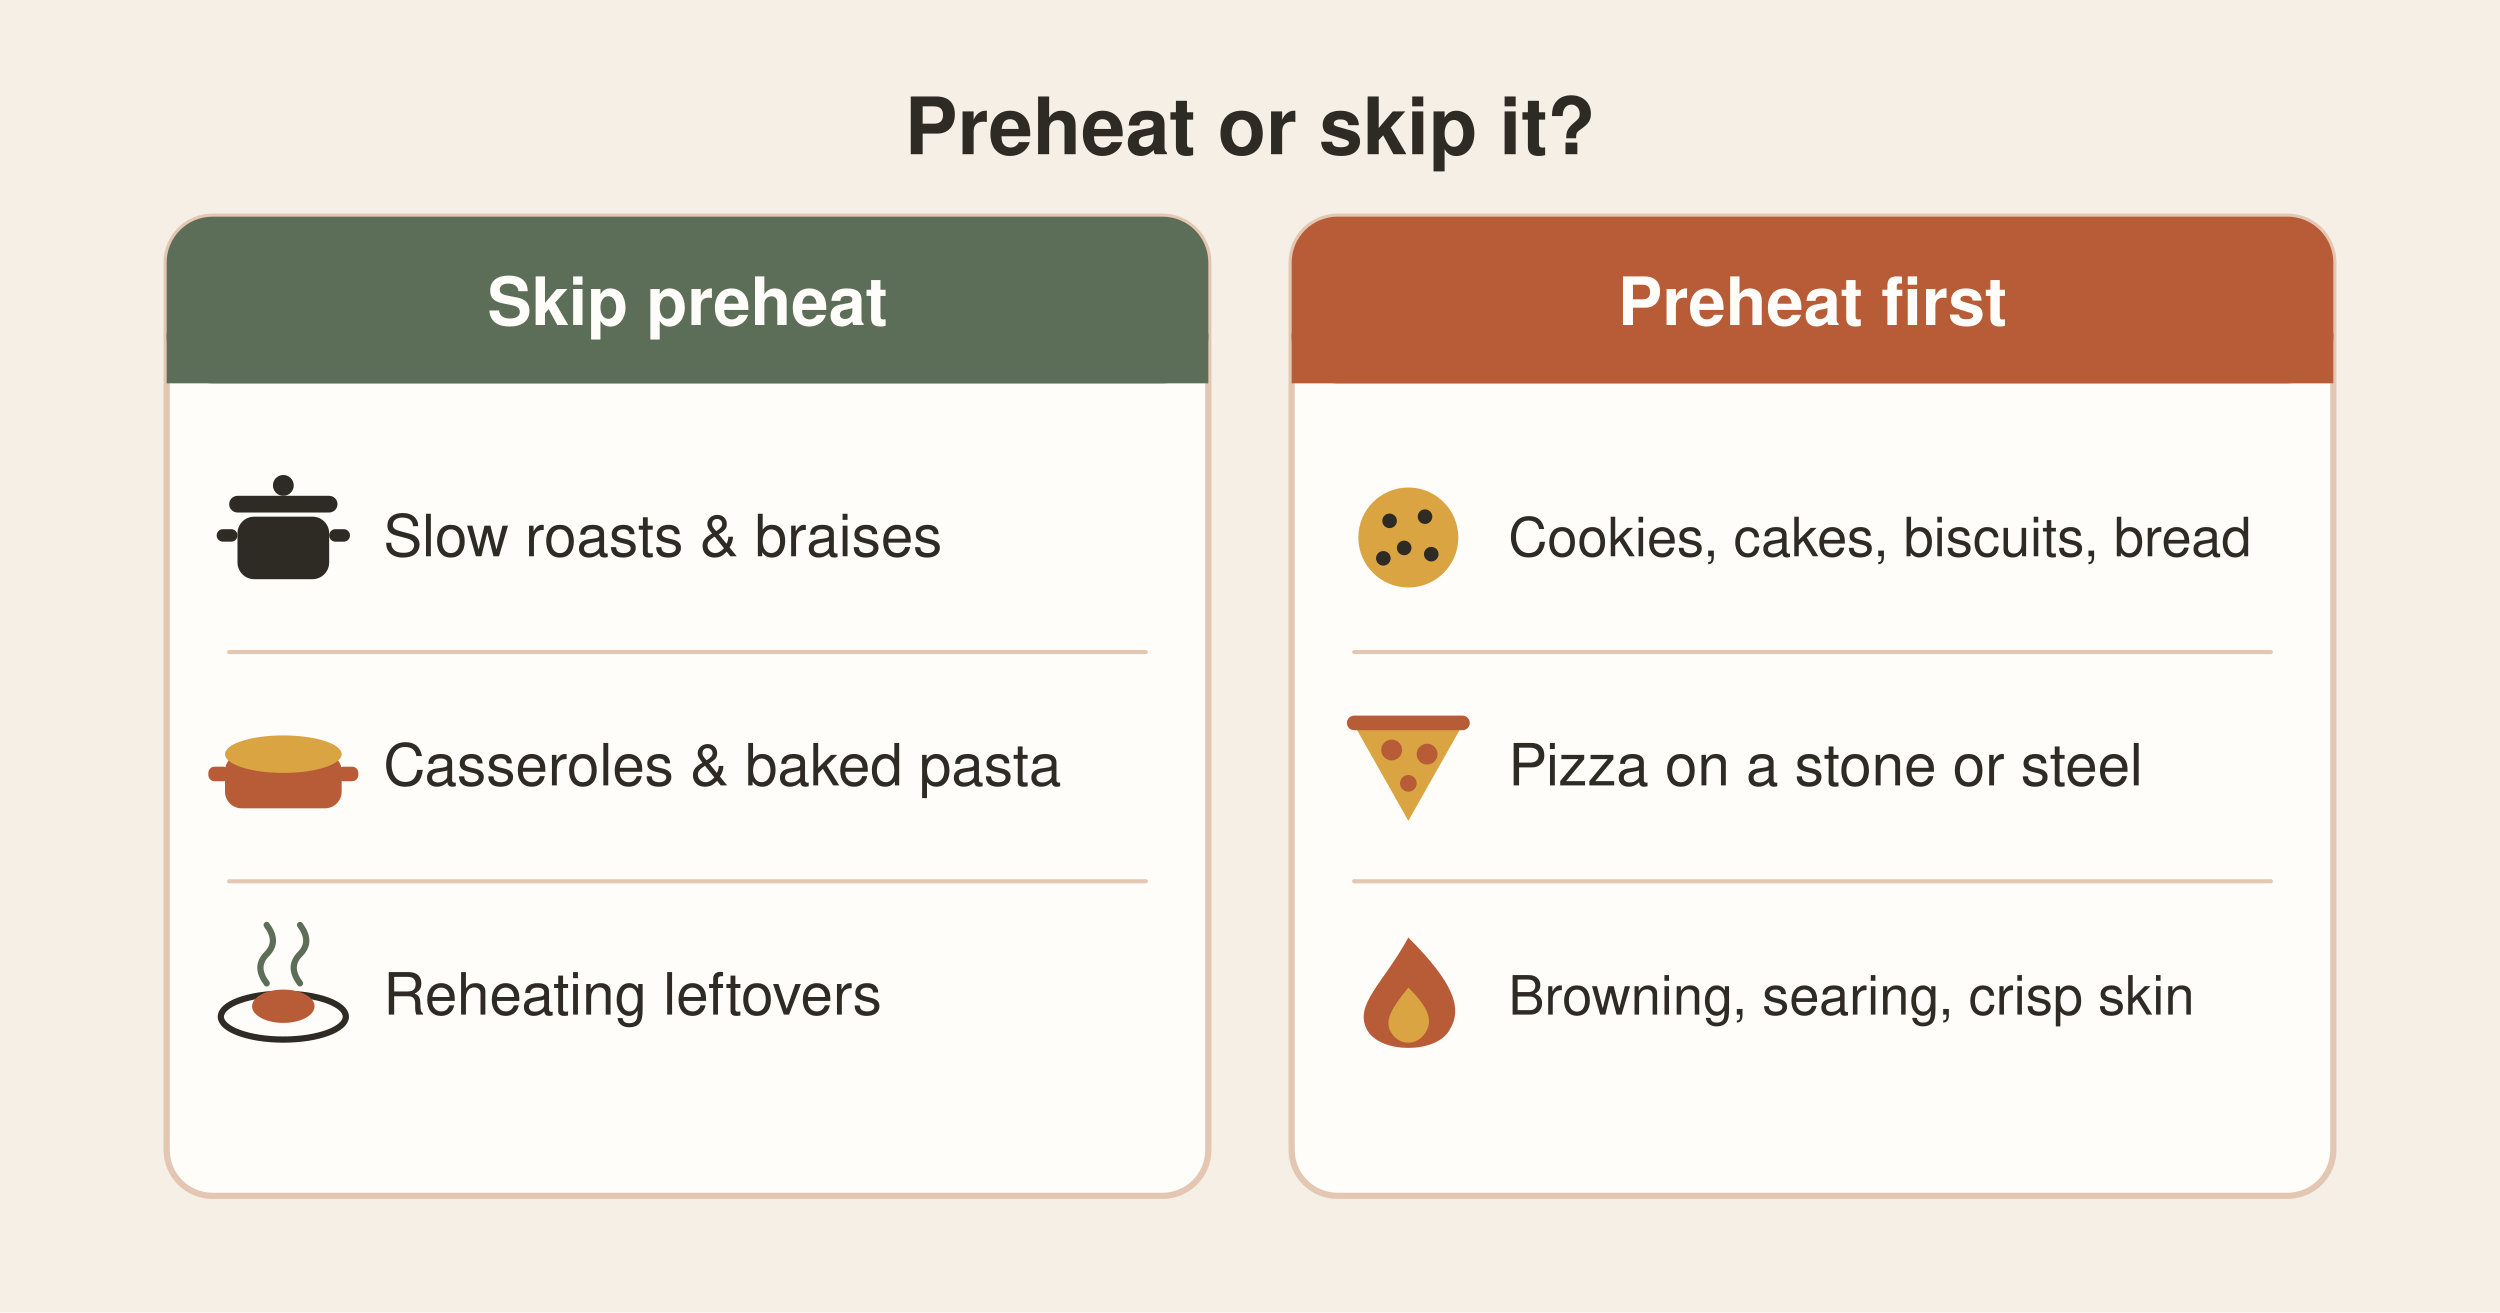
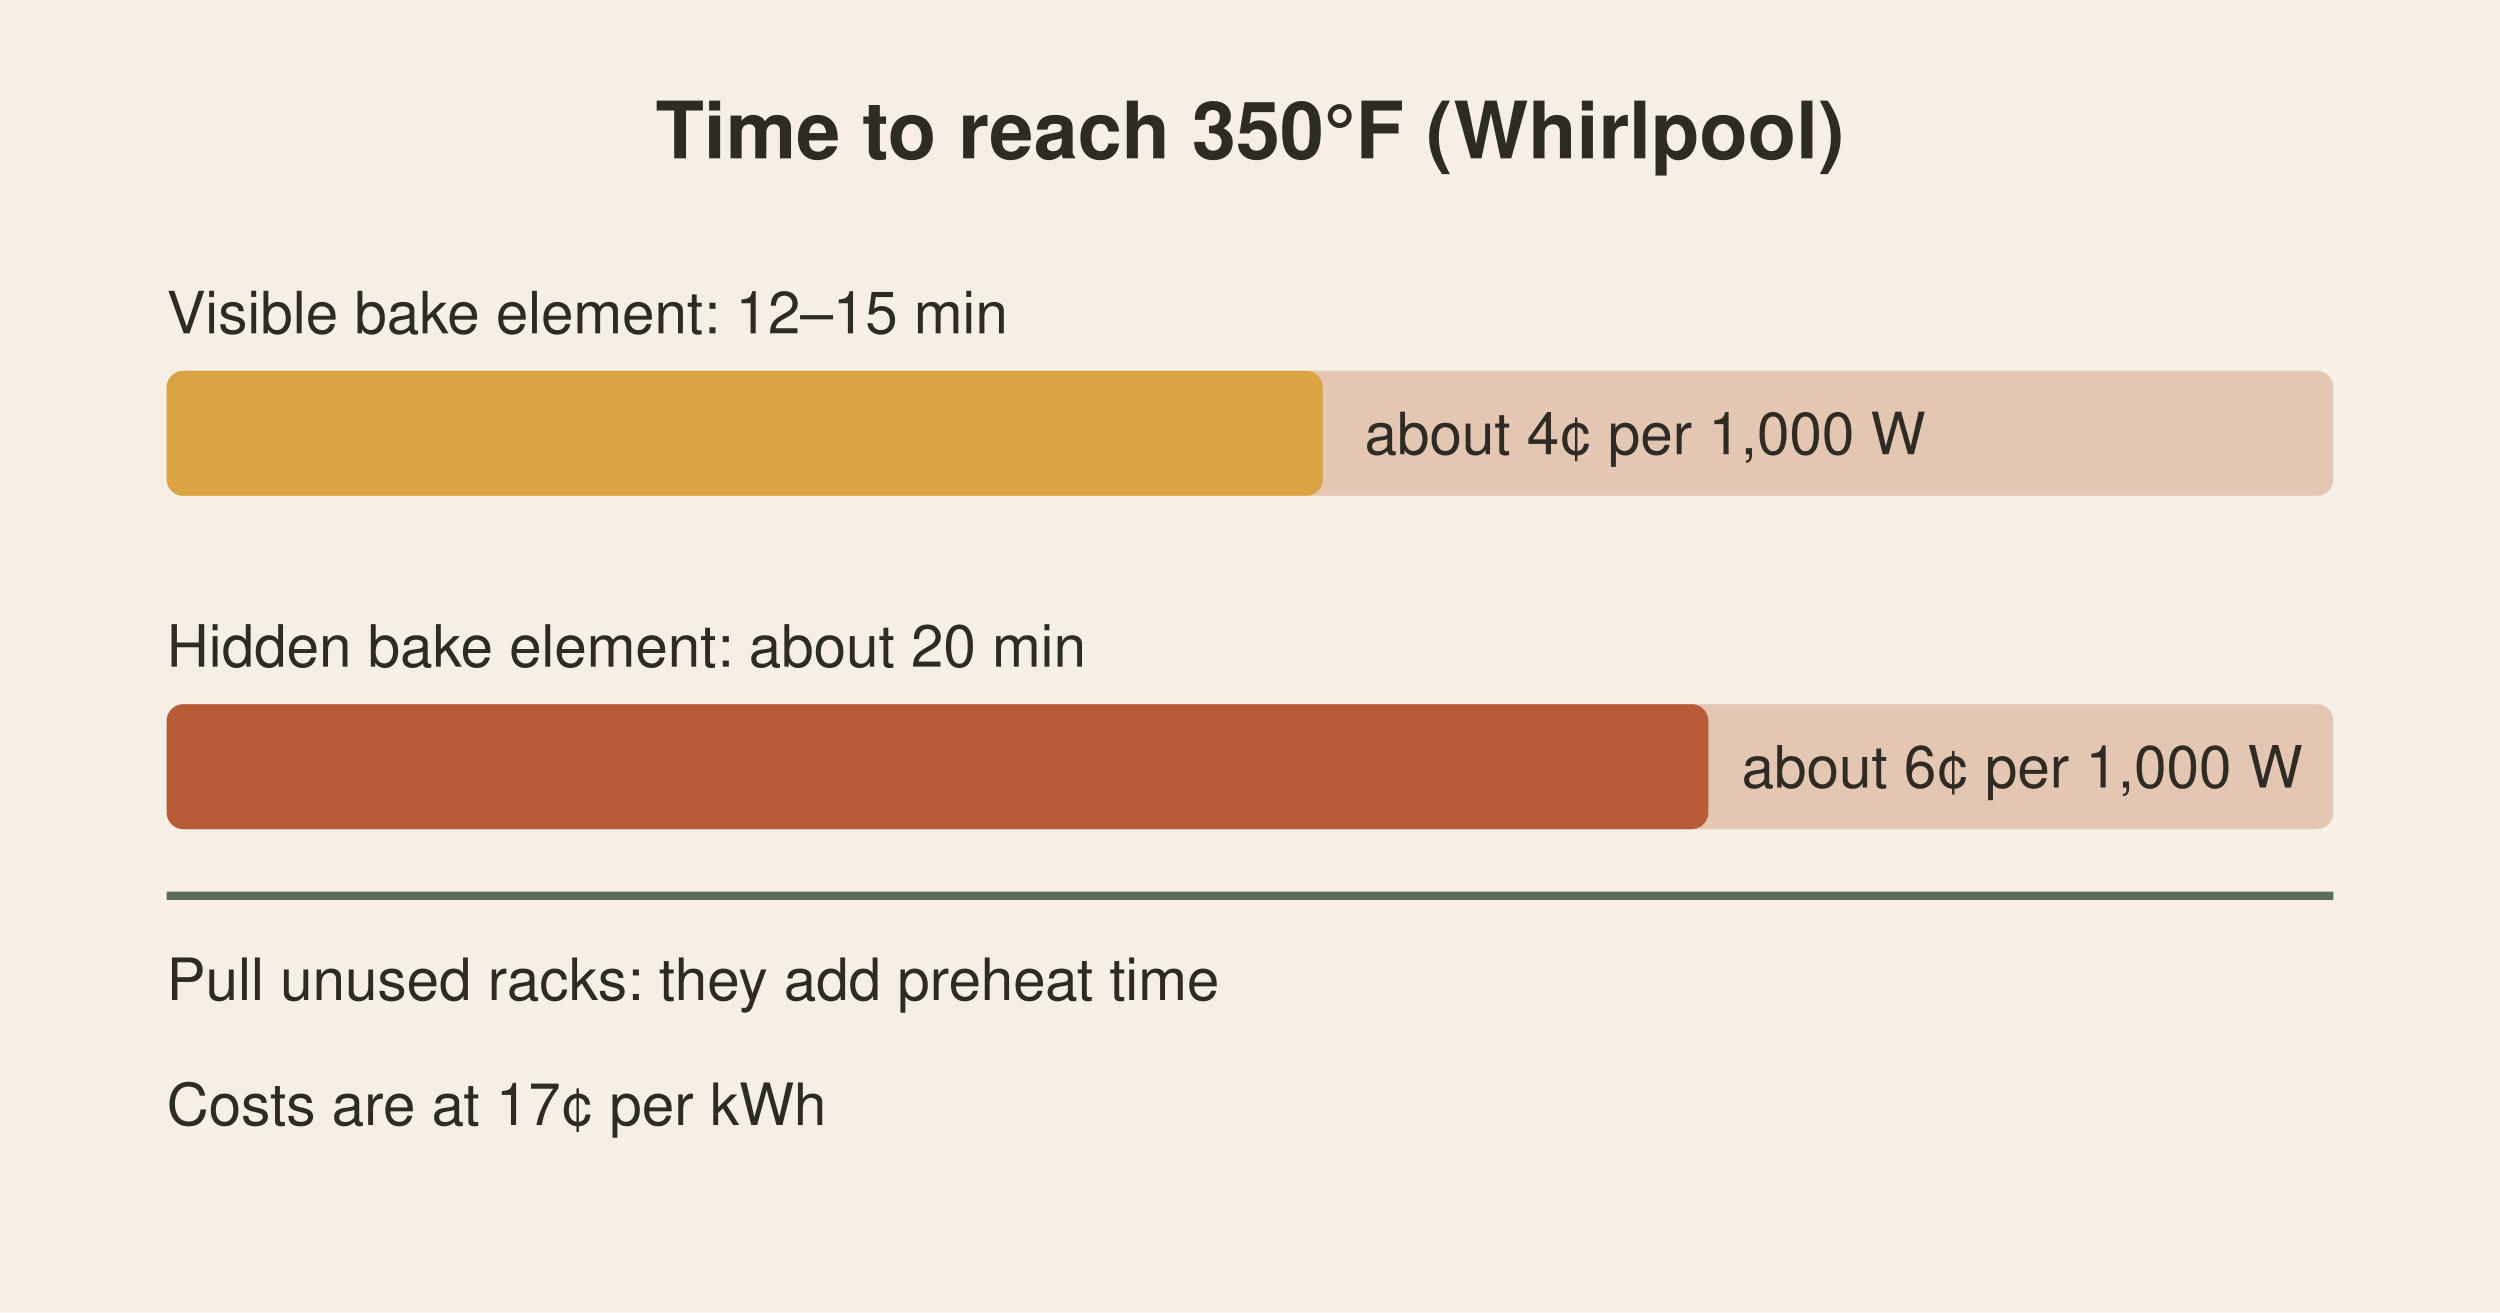
- <svg xmlns="http://www.w3.org/2000/svg" width="1200" height="630" viewBox="0 0 1200 630">
-   <rect x="0" y="0" width="1200" height="630" fill="#F6EFE6" />
-   <text x="600" y="74" font-family="Helvetica, Arial, sans-serif" font-size="38" font-weight="bold" text-anchor="middle" fill="#2E2A24">Preheat or skip it?</text>
-   <rect x="80" y="104" width="500" height="470" rx="22" fill="#FFFDF9" stroke="#E4C7B2" stroke-width="3" />
-   <rect x="80" y="104" width="500" height="80" rx="22" fill="#5C6E58" />
-   <rect x="80" y="160" width="500" height="24" fill="#5C6E58" />
-   <text x="330" y="156" font-family="Helvetica, Arial, sans-serif" font-size="32" font-weight="bold" text-anchor="middle" fill="#FFFDF9">Skip preheat</text>
-   <rect x="110" y="238" width="52" height="8" rx="4" fill="#2E2A24" />
-   <rect x="114" y="248" width="44" height="30" rx="8" fill="#2E2A24" />
-   <circle cx="136" cy="233" r="5" fill="#2E2A24" />
-   <rect x="104" y="254" width="10" height="6" rx="3" fill="#2E2A24" />
-   <rect x="158" y="254" width="10" height="6" rx="3" fill="#2E2A24" />
-   <text x="184" y="267" font-family="Helvetica, Arial, sans-serif" font-size="28" fill="#2E2A24">Slow roasts &amp; braises</text>
-   <line x1="110" y1="313" x2="550" y2="313" stroke="#E4C7B2" stroke-width="2" stroke-linecap="round" />
-   <rect x="108" y="362" width="56" height="26" rx="8" fill="#B85C38" />
-   <ellipse cx="136" cy="362" rx="28" ry="9" fill="#D9A441" />
-   <rect x="100" y="368" width="10" height="7" rx="3" fill="#B85C38" />
-   <rect x="162" y="368" width="10" height="7" rx="3" fill="#B85C38" />
-   <text x="184" y="377" font-family="Helvetica, Arial, sans-serif" font-size="28" fill="#2E2A24">Casseroles &amp; baked pasta</text>
-   <line x1="110" y1="423" x2="550" y2="423" stroke="#E4C7B2" stroke-width="2" stroke-linecap="round" />
-   <ellipse cx="136" cy="488" rx="30" ry="11" fill="#FFFDF9" stroke="#2E2A24" stroke-width="3" />
-   <ellipse cx="136" cy="483" rx="15" ry="8" fill="#B85C38" />
-   <path d="M128,472 q-6,-8 0,-14 t0,-14" fill="none" stroke="#5C6E58" stroke-width="3" stroke-linecap="round" stroke-linejoin="round" />
-   <path d="M144,472 q-6,-8 0,-14 t0,-14" fill="none" stroke="#5C6E58" stroke-width="3" stroke-linecap="round" stroke-linejoin="round" />
-   <text x="184" y="487" font-family="Helvetica, Arial, sans-serif" font-size="28" fill="#2E2A24">Reheating leftovers</text>
-   <rect x="620" y="104" width="500" height="470" rx="22" fill="#FFFDF9" stroke="#E4C7B2" stroke-width="3" />
-   <rect x="620" y="104" width="500" height="80" rx="22" fill="#B85C38" />
-   <rect x="620" y="160" width="500" height="24" fill="#B85C38" />
-   <text x="870" y="156" font-family="Helvetica, Arial, sans-serif" font-size="32" font-weight="bold" text-anchor="middle" fill="#FFFDF9">Preheat first</text>
-   <circle cx="676" cy="258" r="24" fill="#D9A441" />
-   <circle cx="667" cy="250" r="3.5" fill="#2E2A24" />
-   <circle cx="684" cy="248" r="3.5" fill="#2E2A24" />
-   <circle cx="674" cy="263" r="3.5" fill="#2E2A24" />
-   <circle cx="687" cy="266" r="3.5" fill="#2E2A24" />
-   <circle cx="664" cy="268" r="3.5" fill="#2E2A24" />
-   <text x="724" y="267" font-family="Helvetica, Arial, sans-serif" font-size="26" fill="#2E2A24">Cookies, cakes, biscuits, bread</text>
-   <line x1="650" y1="313" x2="1090" y2="313" stroke="#E4C7B2" stroke-width="2" stroke-linecap="round" />
-   <polygon points="650,348 702,348 676,394" fill="#D9A441" />
-   <line x1="650" y1="347" x2="702" y2="347" stroke="#B85C38" stroke-width="7" stroke-linecap="round" />
-   <circle cx="668" cy="360" r="5" fill="#B85C38" />
-   <circle cx="685" cy="362" r="5" fill="#B85C38" />
-   <circle cx="676" cy="376" r="4" fill="#B85C38" />
-   <text x="724" y="377" font-family="Helvetica, Arial, sans-serif" font-size="28" fill="#2E2A24">Pizza on a stone or steel</text>
-   <line x1="650" y1="423" x2="1090" y2="423" stroke="#E4C7B2" stroke-width="2" stroke-linecap="round" />
-   <path d="M676,450 C698,472 702,484 696,494 C690,506 662,506 656,494 C650,482 664,472 676,450 Z" fill="#B85C38" />
-   <path d="M676,474 C686,484 688,490 684,496 C680,502 672,502 668,496 C664,490 668,484 676,474 Z" fill="#D9A441" />
-   <text x="724" y="487" font-family="Helvetica, Arial, sans-serif" font-size="26" fill="#2E2A24">Browning, searing, crisp skin</text>
+ <svg xmlns="http://www.w3.org/2000/svg" viewBox="0 0 1200 630">
+   <rect width="1200" height="630" fill="#F6EFE6" />
+   <text x="600" y="76" font-family="Helvetica, Arial, sans-serif" font-size="38" font-weight="bold" fill="#2E2A24" text-anchor="middle">Time to reach 350°F (Whirlpool)</text>
+   <g font-family="Helvetica, Arial, sans-serif" font-size="28" fill="#2E2A24">
+     <text x="80" y="160">Visible bake element: 12–15 min</text>
+     <rect x="80" y="178" width="1040" height="60" rx="8" fill="#E4C7B2" />
+     <rect x="80" y="178" width="555" height="60" rx="8" fill="#D9A441" />
+     <text x="655" y="218">about 4¢ per 1,000 W</text>
+     <text x="80" y="320">Hidden bake element: about 20 min</text>
+     <rect x="80" y="338" width="1040" height="60" rx="8" fill="#E4C7B2" />
+     <rect x="80" y="338" width="740" height="60" rx="8" fill="#B85C38" />
+     <text x="836" y="378">about 6¢ per 1,000 W</text>
+     <text x="80" y="480">Pull unused racks: they add preheat time</text>
+     <text x="80" y="540">Costs are at 17¢ per kWh</text>
+   </g>
+   <line x1="80" y1="430" x2="1120" y2="430" stroke="#5C6E58" stroke-width="4" />
</svg>
